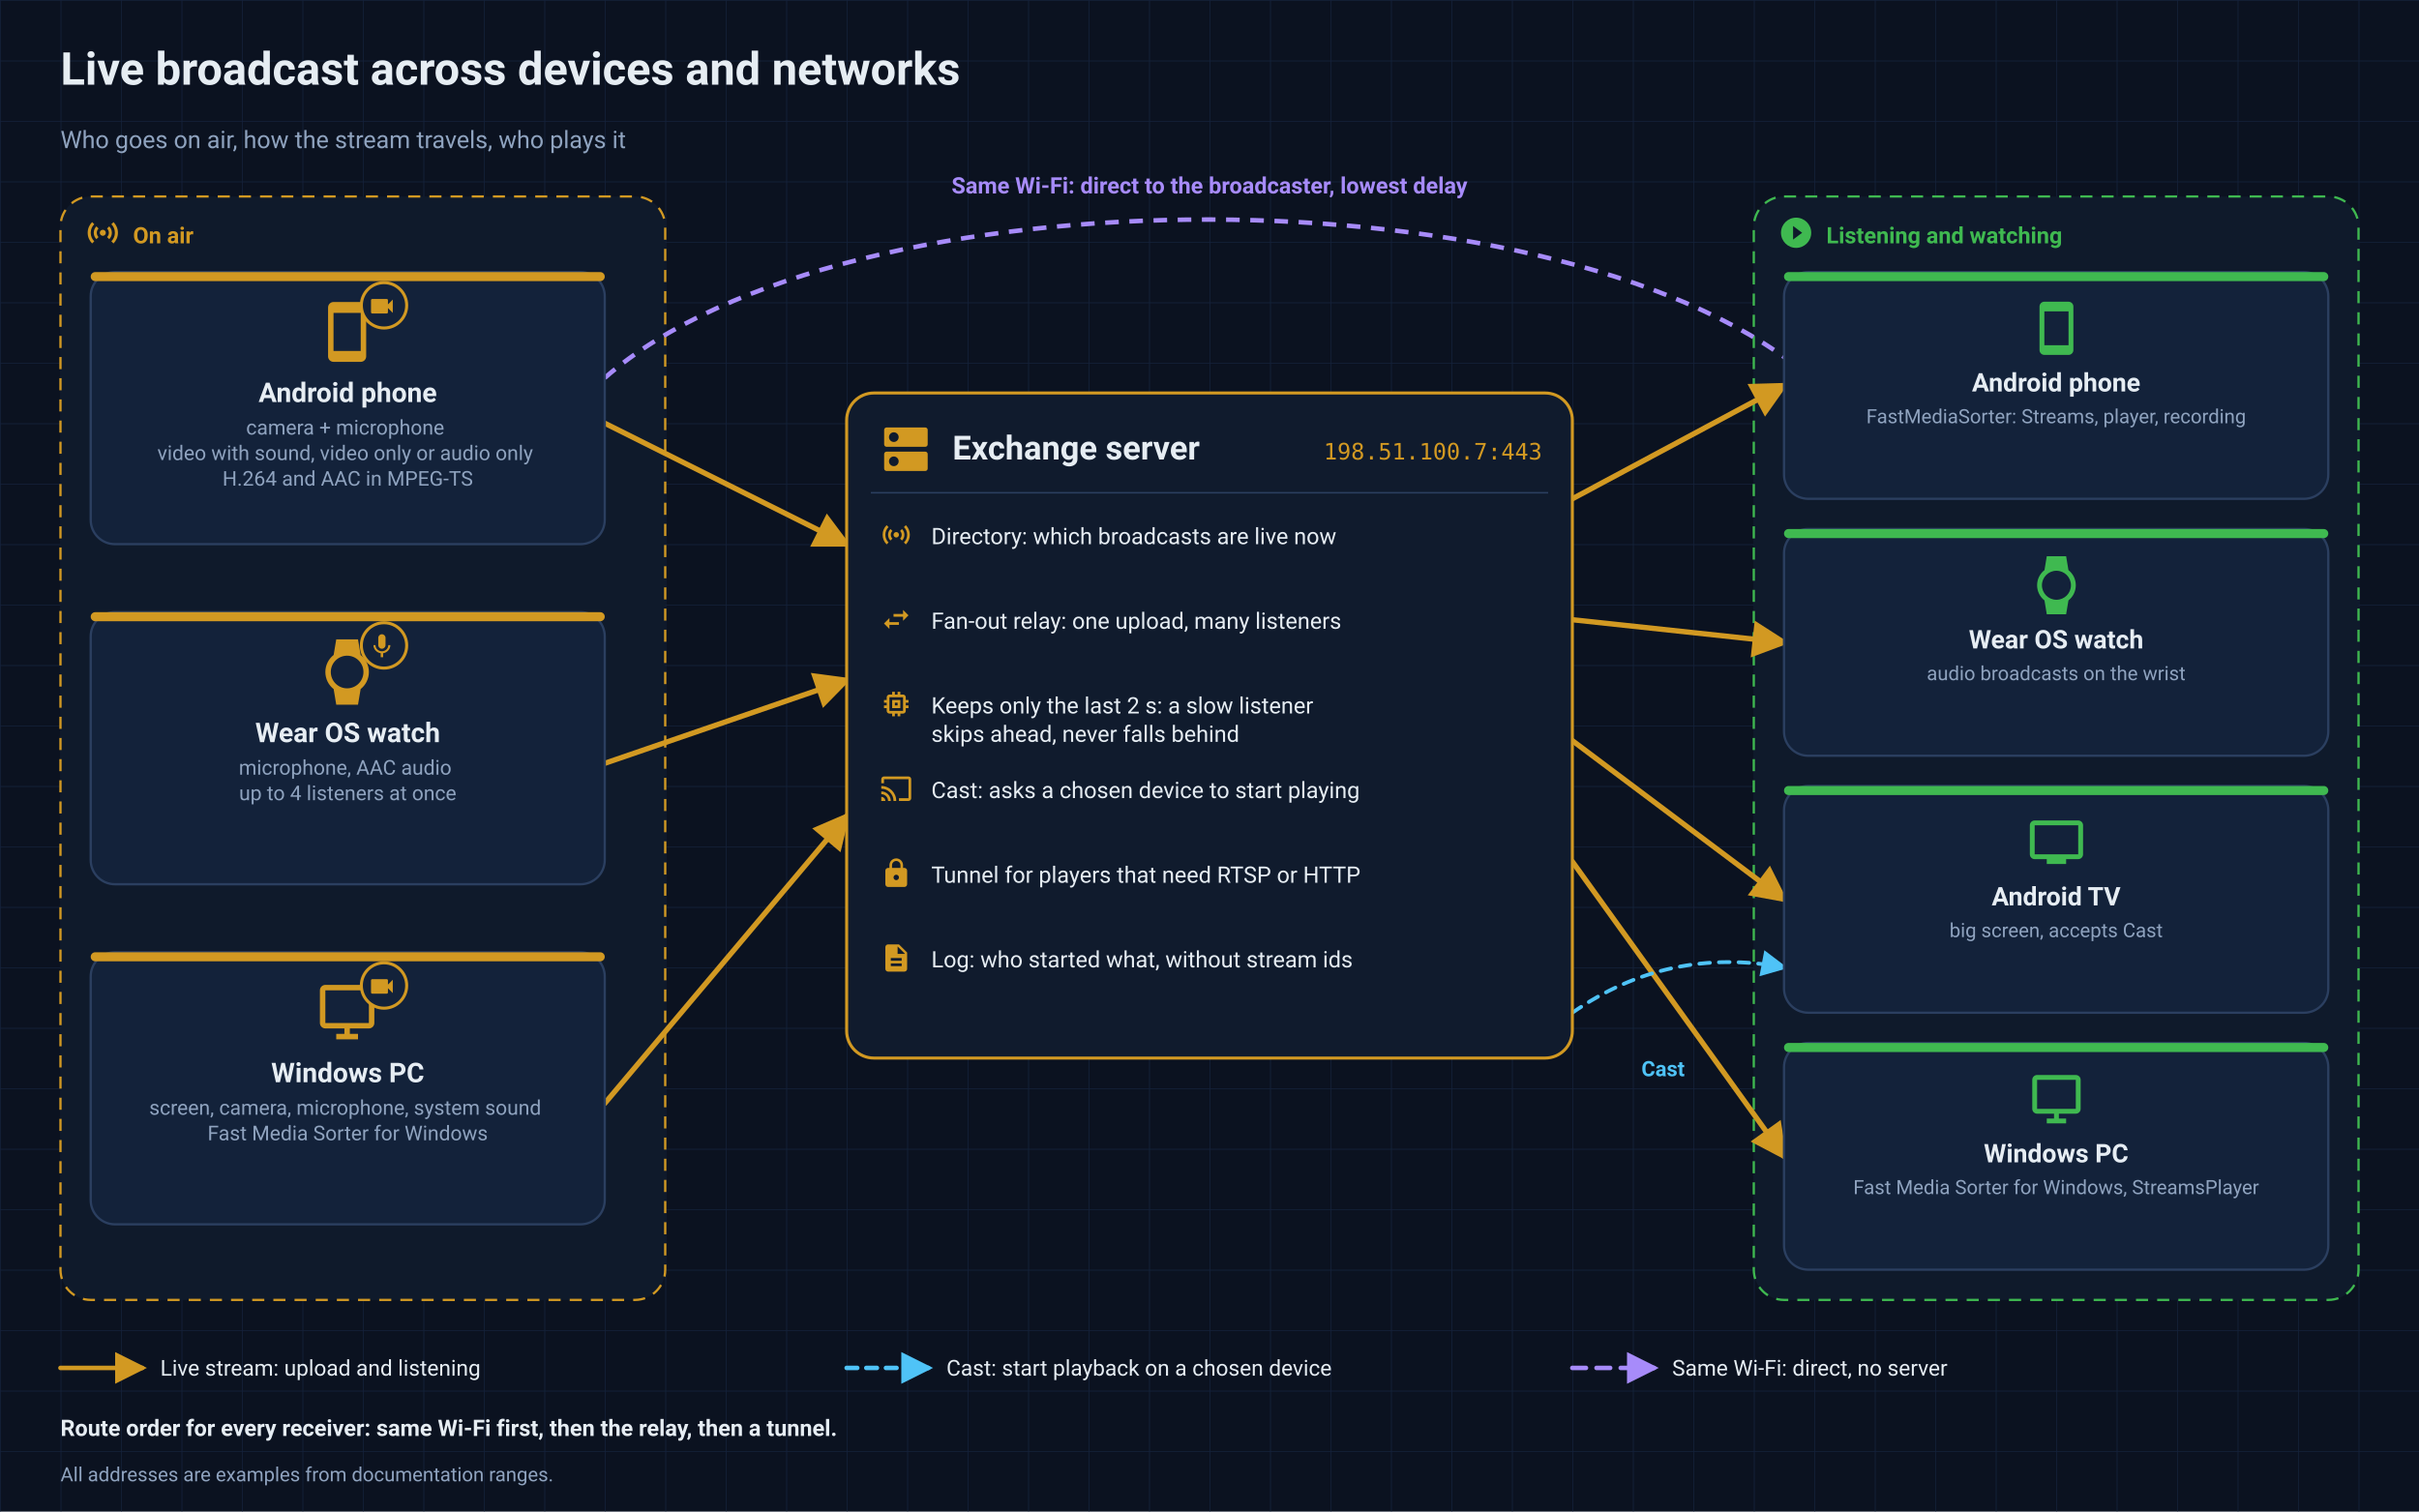
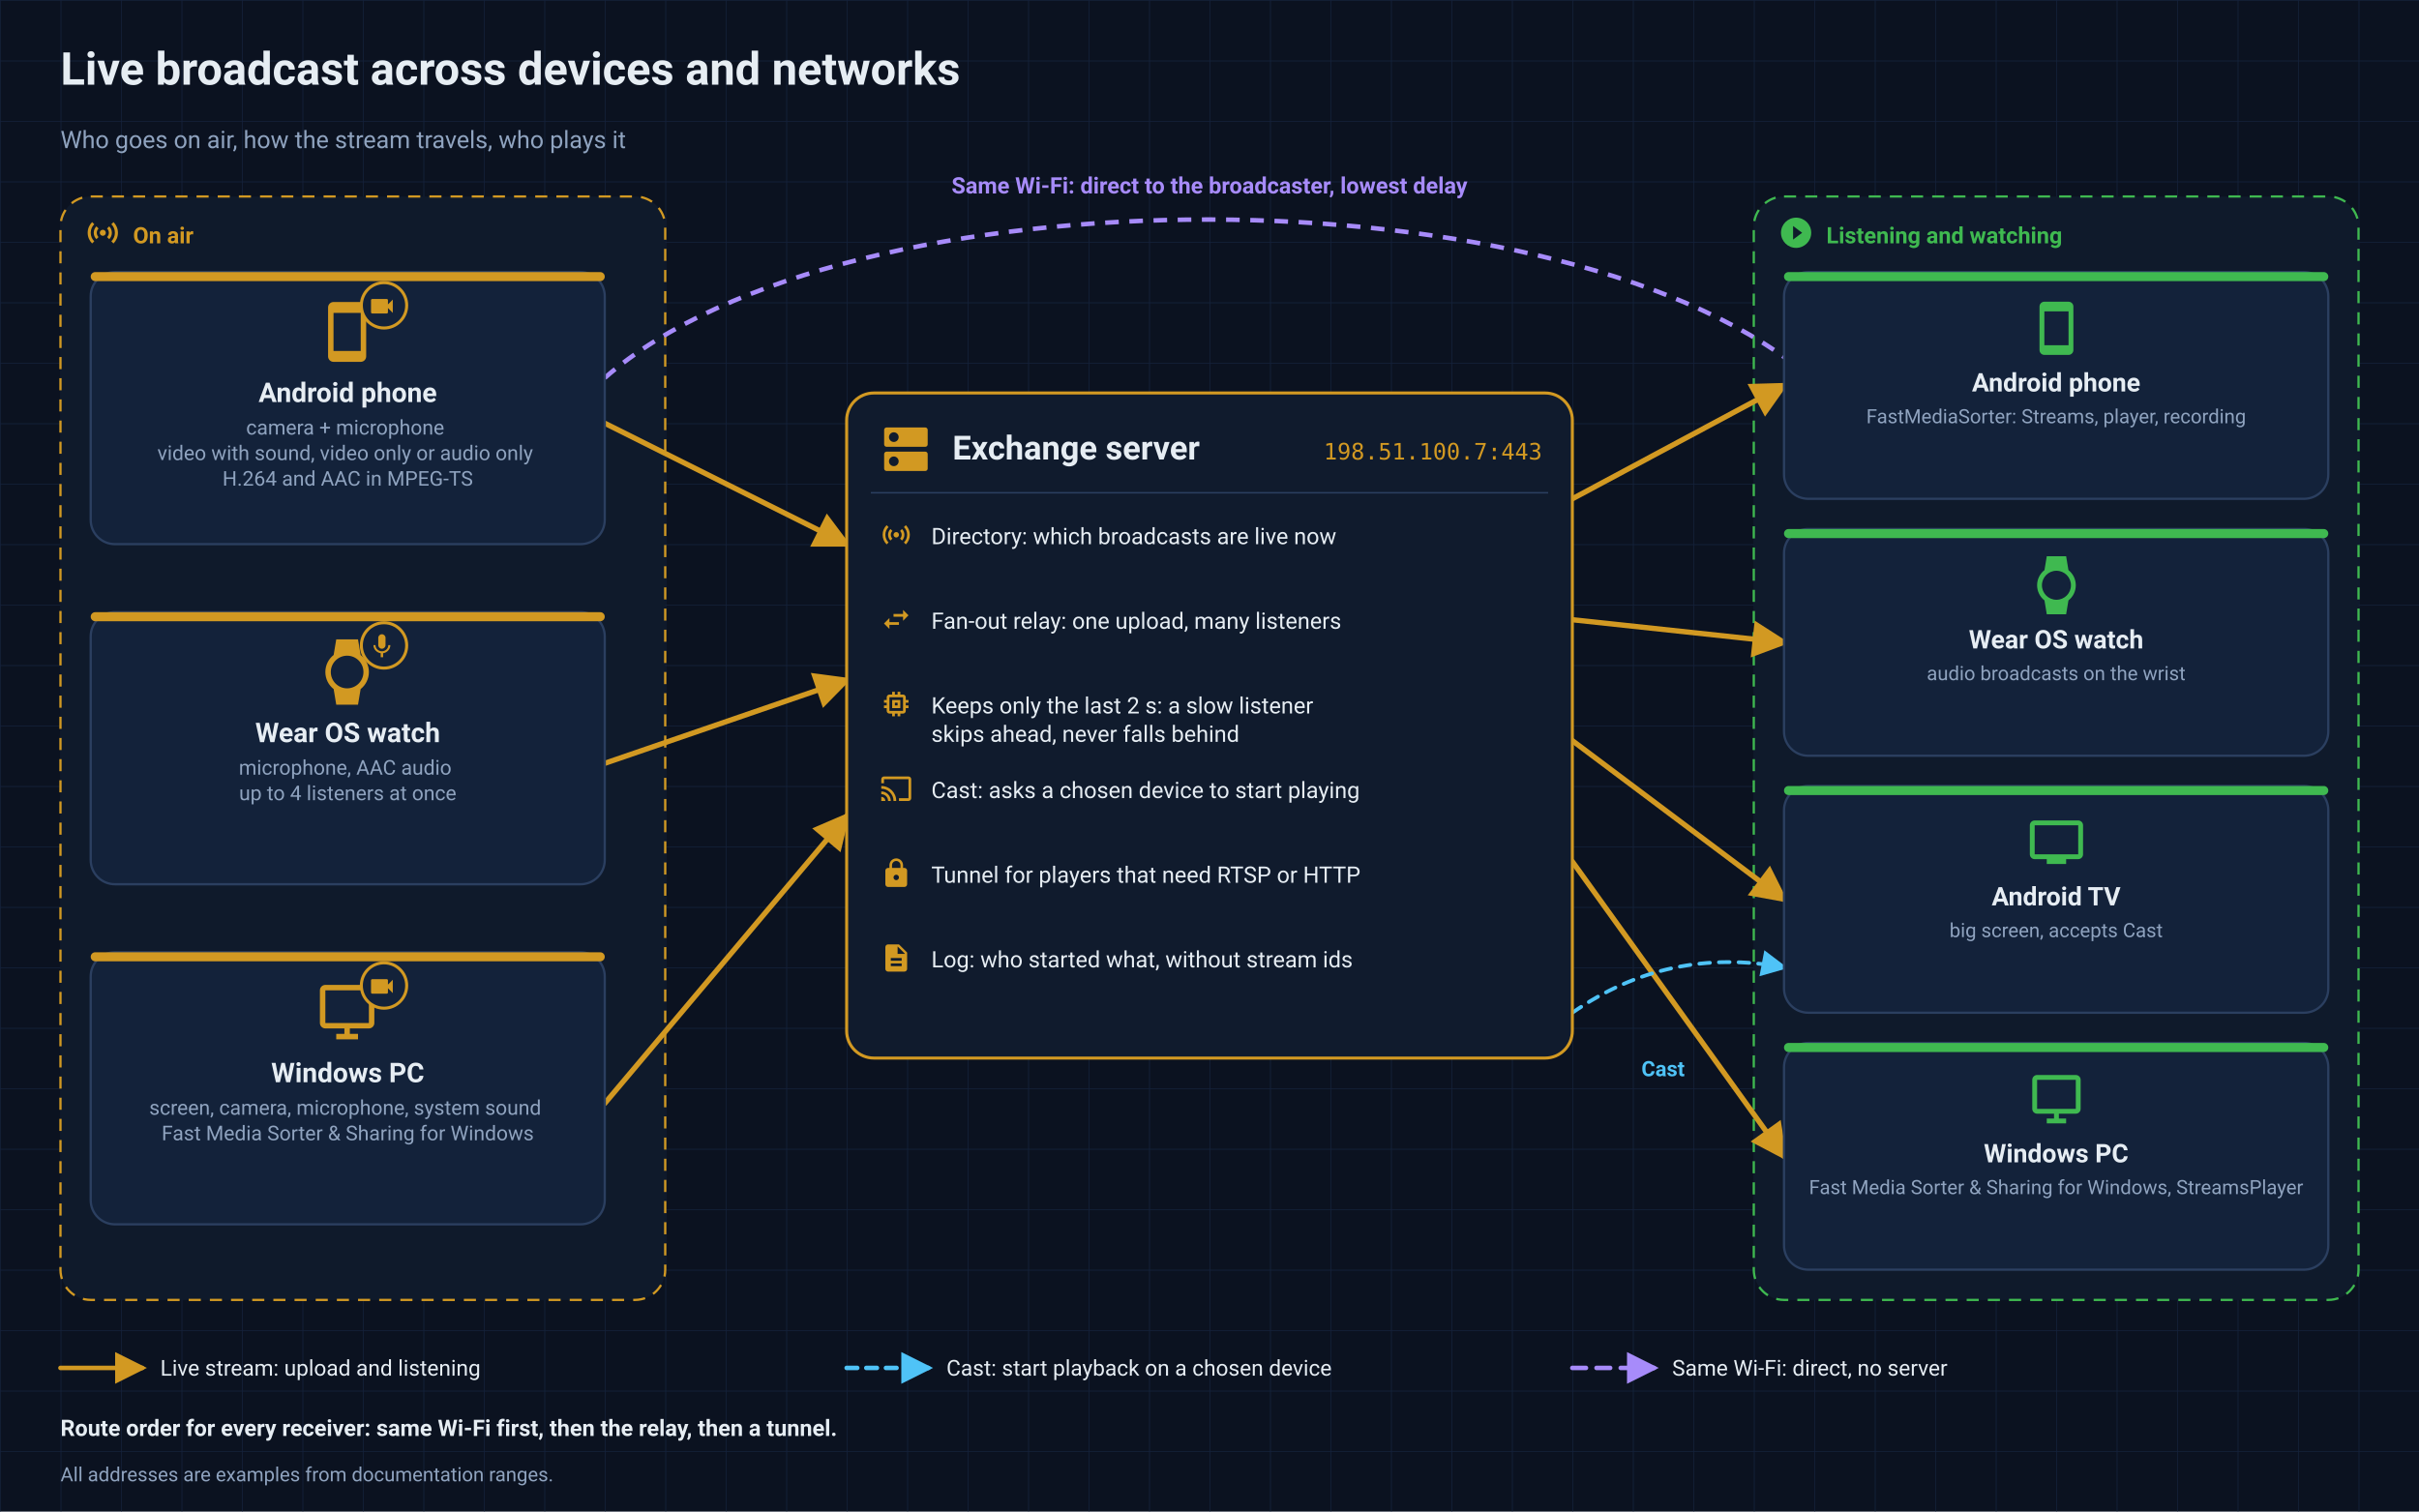
<svg xmlns="http://www.w3.org/2000/svg" viewBox="0 0 1600 1000" width="1600" height="1000" role="img" aria-labelledby="t d" lang="en">
  <defs>
    <marker id="arr-control" viewBox="0 0 10 10" refX="8.5" refY="5" markerWidth="7" markerHeight="7" orient="auto">
      <path d="M0 0L10 5L0 10z" fill="#4fc3f7" />
    </marker>
    <marker id="arr-control-s" viewBox="0 0 10 10" refX="1.5" refY="5" markerWidth="7" markerHeight="7" orient="auto">
      <path d="M10 0L0 5L10 10z" fill="#4fc3f7" />
    </marker>
    <marker id="arr-tunnel" viewBox="0 0 10 10" refX="8.5" refY="5" markerWidth="7" markerHeight="7" orient="auto">
      <path d="M0 0L10 5L0 10z" fill="#3fb950" />
    </marker>
    <marker id="arr-tunnel-s" viewBox="0 0 10 10" refX="1.5" refY="5" markerWidth="7" markerHeight="7" orient="auto">
      <path d="M10 0L0 5L10 10z" fill="#3fb950" />
    </marker>
    <marker id="arr-media" viewBox="0 0 10 10" refX="8.5" refY="5" markerWidth="7" markerHeight="7" orient="auto">
      <path d="M0 0L10 5L0 10z" fill="#d29922" />
    </marker>
    <marker id="arr-media-s" viewBox="0 0 10 10" refX="1.5" refY="5" markerWidth="7" markerHeight="7" orient="auto">
      <path d="M10 0L0 5L10 10z" fill="#d29922" />
    </marker>
    <marker id="arr-lan" viewBox="0 0 10 10" refX="8.5" refY="5" markerWidth="7" markerHeight="7" orient="auto">
      <path d="M0 0L10 5L0 10z" fill="#a78bfa" />
    </marker>
    <marker id="arr-lan-s" viewBox="0 0 10 10" refX="1.5" refY="5" markerWidth="7" markerHeight="7" orient="auto">
      <path d="M10 0L0 5L10 10z" fill="#a78bfa" />
    </marker>
    <marker id="arr-danger" viewBox="0 0 10 10" refX="8.5" refY="5" markerWidth="7" markerHeight="7" orient="auto">
      <path d="M0 0L10 5L0 10z" fill="#f87171" />
    </marker>
    <marker id="arr-danger-s" viewBox="0 0 10 10" refX="1.5" refY="5" markerWidth="7" markerHeight="7" orient="auto">
      <path d="M10 0L0 5L10 10z" fill="#f87171" />
    </marker>
    <marker id="arr-server" viewBox="0 0 10 10" refX="8.5" refY="5" markerWidth="7" markerHeight="7" orient="auto">
      <path d="M0 0L10 5L0 10z" fill="#2dd4bf" />
    </marker>
    <marker id="arr-server-s" viewBox="0 0 10 10" refX="1.5" refY="5" markerWidth="7" markerHeight="7" orient="auto">
      <path d="M10 0L0 5L10 10z" fill="#2dd4bf" />
    </marker>
    <marker id="arr-muted" viewBox="0 0 10 10" refX="8.5" refY="5" markerWidth="7" markerHeight="7" orient="auto">
      <path d="M0 0L10 5L0 10z" fill="#8fa3bf" />
    </marker>
    <marker id="arr-muted-s" viewBox="0 0 10 10" refX="1.5" refY="5" markerWidth="7" markerHeight="7" orient="auto">
      <path d="M10 0L0 5L10 10z" fill="#8fa3bf" />
    </marker>
    <marker id="arr-text" viewBox="0 0 10 10" refX="8.5" refY="5" markerWidth="7" markerHeight="7" orient="auto">
      <path d="M0 0L10 5L0 10z" fill="#e6edf3" />
    </marker>
    <marker id="arr-text-s" viewBox="0 0 10 10" refX="1.5" refY="5" markerWidth="7" markerHeight="7" orient="auto">
      <path d="M10 0L0 5L10 10z" fill="#e6edf3" />
    </marker>
    <filter id="soft" x="-20%" y="-20%" width="140%" height="140%">
      <feDropShadow dx="0" dy="4" stdDeviation="8" flood-color="#000" flood-opacity="0.18" />
    </filter>
    <filter id="glow" x="-50%" y="-50%" width="200%" height="200%">
      <feGaussianBlur stdDeviation="14" />
    </filter>
    <pattern id="grid" width="40" height="40" patternUnits="userSpaceOnUse">
      <path d="M40 0H0V40" fill="none" stroke="#14213a" stroke-width="1" />
    </pattern>
  </defs>
  <rect width="1600" height="1000" fill="#0b1220" />
  <rect width="1600" height="1000" fill="url(#grid)" />
  <text x="40" y="56" font-family="'Segoe UI', Roboto, 'Noto Sans', 'Helvetica Neue', Arial, sans-serif" font-size="30" font-weight="700" fill="#e6edf3" text-anchor="start">
    <tspan x="40" dy="0">Live broadcast across devices and networks</tspan>
  </text>
  <text x="40" y="98" font-family="'Segoe UI', Roboto, 'Noto Sans', 'Helvetica Neue', Arial, sans-serif" font-size="16" font-weight="400" fill="#8fa3bf" text-anchor="start">
    <tspan x="40" dy="0">Who goes on air, how the stream travels, who plays it</tspan>
  </text>
  <g>
    <rect x="40" y="130" width="400" height="730" rx="20" fill="#0f1a2b" stroke="#d29922" stroke-width="1.5" stroke-dasharray="8 6" />
    <g transform="translate(56 142) scale(1)">
      <path d="M7.76 16.24C6.67 15.16 6 13.66 6 12s.67-3.16 1.76-4.24l1.42 1.42C8.45 9.9 8 10.9 8 12c0 1.1.45 2.1 1.17 2.83l-1.41 1.41zm8.48 0C17.33 15.16 18 13.66 18 12s-.67-3.16-1.76-4.24l-1.42 1.42C15.55 9.9 16 10.9 16 12c0 1.1-.45 2.1-1.17 2.83l1.41 1.41zM12 10c-1.1 0-2 .9-2 2s.9 2 2 2 2-.9 2-2-.9-2-2-2zm8 2c0 2.21-.9 4.21-2.35 5.65l1.42 1.42C20.88 17.26 22 14.76 22 12s-1.12-5.26-2.93-7.070l-1.42 1.42C19.1 7.79 20 9.79 20 12zM6.35 6.35L4.93 4.93C3.12 6.74 2 9.24 2 12s1.12 5.26 2.93 7.07l1.42-1.42C4.9 16.21 4 14.21 4 12s.9-4.21 2.35-5.65z" fill="#d29922" />
    </g>
    <text x="88" y="161" font-family="'Segoe UI', Roboto, 'Noto Sans', 'Helvetica Neue', Arial, sans-serif" font-size="15" font-weight="600" fill="#d29922" text-anchor="start">
      <tspan x="88" dy="0">On air</tspan>
    </text>
  </g>
  <g>
    <rect x="1160" y="130" width="400" height="730" rx="20" fill="#0f1a2b" stroke="#3fb950" stroke-width="1.5" stroke-dasharray="8 6" />
    <g transform="translate(1176 142) scale(1)">
      <path d="M12 2C6.48 2 2 6.48 2 12s4.48 10 10 10 10-4.48 10-10S17.52 2 12 2zm-2 14.5v-9l6 4.5-6 4.5z" fill="#3fb950" />
    </g>
    <text x="1208" y="161" font-family="'Segoe UI', Roboto, 'Noto Sans', 'Helvetica Neue', Arial, sans-serif" font-size="15" font-weight="600" fill="#3fb950" text-anchor="start">
      <tspan x="1208" dy="0">Listening and watching</tspan>
    </text>
  </g>
  <path d="M400 250 C 560 110, 1040 110, 1200 252" fill="none" stroke="#a78bfa" stroke-width="3" stroke-dasharray="9 7" marker-end="url(#arr-lan)" />
  <text x="800" y="128" font-family="'Segoe UI', Roboto, 'Noto Sans', 'Helvetica Neue', Arial, sans-serif" font-size="15" font-weight="600" fill="#a78bfa" text-anchor="middle">
    <tspan x="800" dy="0">Same Wi-Fi: direct to the broadcaster, lowest delay</tspan>
  </text>
  <path d="M400 280 L560 360" fill="none" stroke="#d29922" stroke-width="3.5" stroke-linecap="round" stroke-linejoin="round" marker-end="url(#arr-media)" />
  <path d="M400 505 L560 450" fill="none" stroke="#d29922" stroke-width="3.5" stroke-linecap="round" stroke-linejoin="round" marker-end="url(#arr-media)" />
  <path d="M400 730 L560 540" fill="none" stroke="#d29922" stroke-width="3.5" stroke-linecap="round" stroke-linejoin="round" marker-end="url(#arr-media)" />
  <path d="M1040 330 L1180 255" fill="none" stroke="#d29922" stroke-width="3.5" stroke-linecap="round" stroke-linejoin="round" marker-end="url(#arr-media)" />
  <path d="M1040 410 L1180 425" fill="none" stroke="#d29922" stroke-width="3.5" stroke-linecap="round" stroke-linejoin="round" marker-end="url(#arr-media)" />
  <path d="M1040 490 L1180 595" fill="none" stroke="#d29922" stroke-width="3.5" stroke-linecap="round" stroke-linejoin="round" marker-end="url(#arr-media)" />
  <path d="M1040 570 L1180 765" fill="none" stroke="#d29922" stroke-width="3.5" stroke-linecap="round" stroke-linejoin="round" marker-end="url(#arr-media)" />
  <path d="M1040 670 Q1103.7 625.7 1180 640" fill="none" stroke="#4fc3f7" stroke-width="2.5" stroke-linecap="round" stroke-linejoin="round" stroke-dasharray="7 6" marker-end="url(#arr-control)" />
  <text x="1100" y="712" font-family="'Segoe UI', Roboto, 'Noto Sans', 'Helvetica Neue', Arial, sans-serif" font-size="14" font-weight="600" fill="#4fc3f7" text-anchor="middle">
    <tspan x="1100" dy="0">Cast</tspan>
  </text>
  <g>
    <rect x="560" y="260" width="480" height="440" rx="18" fill="#101b2d" stroke="#d29922" stroke-width="2" />
    <g transform="translate(580 278) scale(1.6)">
      <path d="M20 13H4c-.55 0-1 .45-1 1v6c0 .55.45 1 1 1h16c.55 0 1-.45 1-1v-6c0-.55-.45-1-1-1zM7 19c-1.1 0-2-.9-2-2s.9-2 2-2 2 .9 2 2-.9 2-2 2zM20 3H4c-.55 0-1 .45-1 1v6c0 .55.45 1 1 1h16c.55 0 1-.45 1-1V4c0-.55-.45-1-1-1zM7 9c-1.1 0-2-.9-2-2s.9-2 2-2 2 .9 2 2-.9 2-2 2z" fill="#d29922" />
    </g>
    <text x="630" y="304" font-family="'Segoe UI', Roboto, 'Noto Sans', 'Helvetica Neue', Arial, sans-serif" font-size="22" font-weight="700" fill="#e6edf3" text-anchor="start">
      <tspan x="630" dy="0">Exchange server</tspan>
    </text>
    <text x="1020" y="304" font-family="Consolas, 'Roboto Mono', 'DejaVu Sans Mono', monospace" font-size="15" font-weight="400" fill="#d29922" text-anchor="end">
      <tspan x="1020" dy="0">198.51.100.7:443</tspan>
    </text>
    <line x1="576" y1="326" x2="1024" y2="326" stroke="#2b3f60" stroke-width="1" />
    <g transform="translate(582 343) scale(0.9)">
      <path d="M7.76 16.24C6.67 15.16 6 13.66 6 12s.67-3.16 1.76-4.24l1.42 1.42C8.45 9.9 8 10.9 8 12c0 1.1.45 2.1 1.17 2.83l-1.41 1.41zm8.48 0C17.33 15.16 18 13.66 18 12s-.67-3.16-1.76-4.24l-1.42 1.42C15.55 9.9 16 10.9 16 12c0 1.1-.45 2.1-1.17 2.83l1.41 1.41zM12 10c-1.1 0-2 .9-2 2s.9 2 2 2 2-.9 2-2-.9-2-2-2zm8 2c0 2.21-.9 4.21-2.35 5.65l1.42 1.42C20.88 17.26 22 14.76 22 12s-1.12-5.26-2.93-7.070l-1.42 1.42C19.1 7.79 20 9.79 20 12zM6.35 6.35L4.93 4.93C3.12 6.74 2 9.24 2 12s1.12 5.26 2.93 7.07l1.42-1.42C4.9 16.21 4 14.21 4 12s.9-4.21 2.35-5.65z" fill="#d29922" />
    </g>
    <text x="616" y="360" font-family="'Segoe UI', Roboto, 'Noto Sans', 'Helvetica Neue', Arial, sans-serif" font-size="15" font-weight="400" fill="#e6edf3" text-anchor="start">
      <tspan x="616" dy="0">Directory: which broadcasts are live now</tspan>
    </text>
    <g transform="translate(582 399) scale(0.9)">
      <path d="M6.99 11L3 15l3.99 4v-3H14v-2H6.99v-3zM21 9l-3.99-4v3H10v2h7.01v3L21 9z" fill="#d29922" />
    </g>
    <text x="616" y="416" font-family="'Segoe UI', Roboto, 'Noto Sans', 'Helvetica Neue', Arial, sans-serif" font-size="15" font-weight="400" fill="#e6edf3" text-anchor="start">
      <tspan x="616" dy="0">Fan-out relay: one upload, many listeners</tspan>
    </text>
    <g transform="translate(582 455) scale(0.9)">
      <path d="M15 9H9v6h6V9zm-2 4h-2v-2h2v2zm8-2V9h-2V7c0-1.1-.9-2-2-2h-2V3h-2v2h-2V3H9v2H7c-1.1 0-2 .9-2 2v2H3v2h2v2H3v2h2v2c0 1.1.9 2 2 2h2v2h2v-2h2v2h2v-2h2c1.1 0 2-.9 2-2v-2h2v-2h-2v-2h2zm-4 6H7V7h10v10z" fill="#d29922" />
    </g>
    <text x="616" y="472" font-family="'Segoe UI', Roboto, 'Noto Sans', 'Helvetica Neue', Arial, sans-serif" font-size="15" font-weight="400" fill="#e6edf3" text-anchor="start">
      <tspan x="616" dy="0">Keeps only the last 2 s: a slow listener</tspan>
      <tspan x="616" dy="18.8">skips ahead, never falls behind</tspan>
    </text>
    <g transform="translate(582 511) scale(0.9)">
      <path d="M21 3H3c-1.1 0-2 .9-2 2v3h2V5h18v14h-7v2h7c1.1 0 2-.9 2-2V5c0-1.1-.9-2-2-2zM1 18v3h3c0-1.66-1.34-3-3-3zm0-4v2c2.76 0 5 2.24 5 5h2c0-3.87-3.13-7-7-7zm0-4v2c4.97 0 9 4.03 9 9h2c0-6.08-4.93-11-11-11z" fill="#d29922" />
    </g>
    <text x="616" y="528" font-family="'Segoe UI', Roboto, 'Noto Sans', 'Helvetica Neue', Arial, sans-serif" font-size="15" font-weight="400" fill="#e6edf3" text-anchor="start">
      <tspan x="616" dy="0">Cast: asks a chosen device to start playing</tspan>
    </text>
    <g transform="translate(582 567) scale(0.9)">
      <path d="M18 8h-1V6c0-2.76-2.24-5-5-5S7 3.24 7 6v2H6c-1.1 0-2 .9-2 2v10c0 1.1.9 2 2 2h12c1.1 0 2-.9 2-2V10c0-1.1-.9-2-2-2zm-6 9c-1.1 0-2-.9-2-2s.9-2 2-2 2 .9 2 2-.9 2-2 2zm3.1-9H8.9V6c0-1.71 1.39-3.1 3.1-3.1 1.71 0 3.1 1.39 3.1 3.1v2z" fill="#d29922" />
    </g>
    <text x="616" y="584" font-family="'Segoe UI', Roboto, 'Noto Sans', 'Helvetica Neue', Arial, sans-serif" font-size="15" font-weight="400" fill="#e6edf3" text-anchor="start">
      <tspan x="616" dy="0">Tunnel for players that need RTSP or HTTP</tspan>
    </text>
    <g transform="translate(582 623) scale(0.9)">
      <path d="M14 2H6c-1.1 0-1.99.9-1.99 2L4 20c0 1.1.89 2 1.99 2H18c1.1 0 2-.9 2-2V8l-6-6zm2 16H8v-2h8v2zm0-4H8v-2h8v2zm-3-5V3.5L18.5 9H13z" fill="#d29922" />
    </g>
    <text x="616" y="640" font-family="'Segoe UI', Roboto, 'Noto Sans', 'Helvetica Neue', Arial, sans-serif" font-size="15" font-weight="400" fill="#e6edf3" text-anchor="start">
      <tspan x="616" dy="0">Log: who started what, without stream ids</tspan>
    </text>
  </g>
  <g>
    <rect x="60" y="180" width="340" height="180" rx="16" fill="#13223a" stroke="#2b3f60" stroke-width="1.5" />
    <rect x="60" y="180" width="340" height="6" rx="3" fill="#d29922" stroke="none" stroke-width="1.5" />
    <g transform="translate(208 198) scale(1.8)">
      <path d="M17 1.01L7 1c-1.1 0-2 .9-2 2v18c0 1.1.9 2 2 2h10c1.1 0 2-.9 2-2V3c0-1.1-.9-1.99-2-1.99zM17 19H7V5h10v14z" fill="#d29922" />
    </g>
    <circle cx="254" cy="202" r="15" fill="#13223a" stroke="#d29922" stroke-width="2" />
    <g transform="translate(243 193) scale(0.8)">
      <path d="M17 10.5V7c0-.55-.45-1-1-1H4c-.55 0-1 .45-1 1v10c0 .55.45 1 1 1h12c.55 0 1-.45 1-1v-3.5l4 4v-11l-4 4z" fill="#d29922" />
    </g>
    <text x="230" y="266" font-family="'Segoe UI', Roboto, 'Noto Sans', 'Helvetica Neue', Arial, sans-serif" font-size="18" font-weight="600" fill="#e6edf3" text-anchor="middle">
      <tspan x="230" dy="0">Android phone</tspan>
    </text>
    <text x="230" y="287.5" font-family="'Segoe UI', Roboto, 'Noto Sans', 'Helvetica Neue', Arial, sans-serif" font-size="13.5" font-weight="400" fill="#8fa3bf" text-anchor="middle">
      <tspan x="230" dy="0">camera + microphone</tspan>
      <tspan x="230" dy="16.9">video with sound, video only or audio only</tspan>
      <tspan x="230" dy="16.9">H.264 and AAC in MPEG-TS</tspan>
    </text>
  </g>
  <g>
    <rect x="60" y="405" width="340" height="180" rx="16" fill="#13223a" stroke="#2b3f60" stroke-width="1.5" />
    <rect x="60" y="405" width="340" height="6" rx="3" fill="#d29922" stroke="none" stroke-width="1.5" />
    <g transform="translate(208 423) scale(1.8)">
      <path d="M20 12c0-2.54-1.19-4.81-3.04-6.27L16 0H8l-.95 5.73C5.19 7.19 4 9.45 4 12s1.19 4.81 3.05 6.27L8 24h8l.96-5.73C18.81 16.81 20 14.54 20 12zM6 12c0-3.31 2.69-6 6-6s6 2.69 6 6-2.69 6-6 6-6-2.69-6-6z" fill="#d29922" />
    </g>
    <circle cx="254" cy="427" r="15" fill="#13223a" stroke="#d29922" stroke-width="2" />
    <g transform="translate(243 418) scale(0.8)">
      <path d="M12 14c1.66 0 2.99-1.34 2.99-3L15 5c0-1.66-1.34-3-3-3S9 3.34 9 5v6c0 1.66 1.34 3 3 3zm5.3-3c0 3-2.54 5.1-5.3 5.1S6.7 14 6.7 11H5c0 3.41 2.72 6.23 6 6.72V21h2v-3.28c3.28-.48 6-3.3 6-6.72h-1.7z" fill="#d29922" />
    </g>
    <text x="230" y="491" font-family="'Segoe UI', Roboto, 'Noto Sans', 'Helvetica Neue', Arial, sans-serif" font-size="18" font-weight="600" fill="#e6edf3" text-anchor="middle">
      <tspan x="230" dy="0">Wear OS watch</tspan>
    </text>
    <text x="230" y="512.5" font-family="'Segoe UI', Roboto, 'Noto Sans', 'Helvetica Neue', Arial, sans-serif" font-size="13.5" font-weight="400" fill="#8fa3bf" text-anchor="middle">
      <tspan x="230" dy="0">microphone, AAC audio</tspan>
      <tspan x="230" dy="16.9">up to 4 listeners at once</tspan>
    </text>
  </g>
  <g>
    <rect x="60" y="630" width="340" height="180" rx="16" fill="#13223a" stroke="#2b3f60" stroke-width="1.5" />
    <rect x="60" y="630" width="340" height="6" rx="3" fill="#d29922" stroke="none" stroke-width="1.5" />
    <g transform="translate(208 648) scale(1.8)">
      <path d="M20 2H4c-1.1 0-2 .9-2 2v12c0 1.1.9 2 2 2h7v2H8v2h8v-2h-3v-2h7c1.1 0 2-.9 2-2V4c0-1.1-.9-2-2-2zm0 14H4V4h16v12z" fill="#d29922" />
    </g>
    <circle cx="254" cy="652" r="15" fill="#13223a" stroke="#d29922" stroke-width="2" />
    <g transform="translate(243 643) scale(0.8)">
      <path d="M17 10.5V7c0-.55-.45-1-1-1H4c-.55 0-1 .45-1 1v10c0 .55.45 1 1 1h12c.55 0 1-.45 1-1v-3.5l4 4v-11l-4 4z" fill="#d29922" />
    </g>
    <text x="230" y="716" font-family="'Segoe UI', Roboto, 'Noto Sans', 'Helvetica Neue', Arial, sans-serif" font-size="18" font-weight="600" fill="#e6edf3" text-anchor="middle">
      <tspan x="230" dy="0">Windows PC</tspan>
    </text>
    <text x="230" y="737.5" font-family="'Segoe UI', Roboto, 'Noto Sans', 'Helvetica Neue', Arial, sans-serif" font-size="13.5" font-weight="400" fill="#8fa3bf" text-anchor="middle">
      <tspan x="230" dy="0">screen, camera, microphone, system sound</tspan>
-       <tspan x="230" dy="16.9">Fast Media Sorter for Windows</tspan>
+       <tspan x="230" dy="16.9">Fast Media Sorter &amp; Sharing for Windows</tspan>
    </text>
  </g>
  <g>
    <rect x="1180" y="180" width="360" height="150" rx="16" fill="#13223a" stroke="#2b3f60" stroke-width="1.5" />
    <rect x="1180" y="180" width="360" height="6" rx="3" fill="#3fb950" stroke="none" stroke-width="1.5" />
    <g transform="translate(1341 198) scale(1.6)">
      <path d="M17 1.01L7 1c-1.1 0-2 .9-2 2v18c0 1.1.9 2 2 2h10c1.1 0 2-.9 2-2V3c0-1.1-.9-1.99-2-1.99zM17 19H7V5h10v14z" fill="#3fb950" />
    </g>
    <text x="1360" y="259" font-family="'Segoe UI', Roboto, 'Noto Sans', 'Helvetica Neue', Arial, sans-serif" font-size="17" font-weight="600" fill="#e6edf3" text-anchor="middle">
      <tspan x="1360" dy="0">Android phone</tspan>
    </text>
    <text x="1360" y="280" font-family="'Segoe UI', Roboto, 'Noto Sans', 'Helvetica Neue', Arial, sans-serif" font-size="13" font-weight="400" fill="#8fa3bf" text-anchor="middle">
      <tspan x="1360" dy="0">FastMediaSorter: Streams, player, recording</tspan>
    </text>
  </g>
  <g>
    <rect x="1180" y="350" width="360" height="150" rx="16" fill="#13223a" stroke="#2b3f60" stroke-width="1.5" />
    <rect x="1180" y="350" width="360" height="6" rx="3" fill="#3fb950" stroke="none" stroke-width="1.5" />
    <g transform="translate(1341 368) scale(1.6)">
      <path d="M20 12c0-2.54-1.19-4.81-3.04-6.27L16 0H8l-.95 5.73C5.19 7.19 4 9.45 4 12s1.19 4.81 3.05 6.27L8 24h8l.96-5.73C18.81 16.81 20 14.54 20 12zM6 12c0-3.31 2.69-6 6-6s6 2.69 6 6-2.69 6-6 6-6-2.69-6-6z" fill="#3fb950" />
    </g>
    <text x="1360" y="429" font-family="'Segoe UI', Roboto, 'Noto Sans', 'Helvetica Neue', Arial, sans-serif" font-size="17" font-weight="600" fill="#e6edf3" text-anchor="middle">
      <tspan x="1360" dy="0">Wear OS watch</tspan>
    </text>
    <text x="1360" y="450" font-family="'Segoe UI', Roboto, 'Noto Sans', 'Helvetica Neue', Arial, sans-serif" font-size="13" font-weight="400" fill="#8fa3bf" text-anchor="middle">
      <tspan x="1360" dy="0">audio broadcasts on the wrist</tspan>
    </text>
  </g>
  <g>
    <rect x="1180" y="520" width="360" height="150" rx="16" fill="#13223a" stroke="#2b3f60" stroke-width="1.5" />
    <rect x="1180" y="520" width="360" height="6" rx="3" fill="#3fb950" stroke="none" stroke-width="1.5" />
    <g transform="translate(1341 538) scale(1.6)">
      <path d="M21 3H3c-1.1 0-2 .9-2 2v12c0 1.1.9 2 2 2h5v2h8v-2h5c1.1 0 1.99-.9 1.99-2L23 5c0-1.1-.9-2-2-2zm0 14H3V5h18v12z" fill="#3fb950" />
    </g>
    <text x="1360" y="599" font-family="'Segoe UI', Roboto, 'Noto Sans', 'Helvetica Neue', Arial, sans-serif" font-size="17" font-weight="600" fill="#e6edf3" text-anchor="middle">
      <tspan x="1360" dy="0">Android TV</tspan>
    </text>
    <text x="1360" y="620" font-family="'Segoe UI', Roboto, 'Noto Sans', 'Helvetica Neue', Arial, sans-serif" font-size="13" font-weight="400" fill="#8fa3bf" text-anchor="middle">
      <tspan x="1360" dy="0">big screen, accepts Cast</tspan>
    </text>
  </g>
  <g>
    <rect x="1180" y="690" width="360" height="150" rx="16" fill="#13223a" stroke="#2b3f60" stroke-width="1.5" />
    <rect x="1180" y="690" width="360" height="6" rx="3" fill="#3fb950" stroke="none" stroke-width="1.5" />
    <g transform="translate(1341 708) scale(1.6)">
      <path d="M20 2H4c-1.1 0-2 .9-2 2v12c0 1.1.9 2 2 2h7v2H8v2h8v-2h-3v-2h7c1.1 0 2-.9 2-2V4c0-1.1-.9-2-2-2zm0 14H4V4h16v12z" fill="#3fb950" />
    </g>
    <text x="1360" y="769" font-family="'Segoe UI', Roboto, 'Noto Sans', 'Helvetica Neue', Arial, sans-serif" font-size="17" font-weight="600" fill="#e6edf3" text-anchor="middle">
      <tspan x="1360" dy="0">Windows PC</tspan>
    </text>
    <text x="1360" y="790" font-family="'Segoe UI', Roboto, 'Noto Sans', 'Helvetica Neue', Arial, sans-serif" font-size="13" font-weight="400" fill="#8fa3bf" text-anchor="middle">
-       <tspan x="1360" dy="0">Fast Media Sorter for Windows, StreamsPlayer</tspan>
+       <tspan x="1360" dy="0">Fast Media Sorter &amp; Sharing for Windows, StreamsPlayer</tspan>
    </text>
  </g>
  <path d="M40 905 L94 905" fill="none" stroke="#d29922" stroke-width="3" stroke-linecap="round" stroke-linejoin="round" marker-end="url(#arr-media)" />
  <text x="106" y="910.1" font-family="'Segoe UI', Roboto, 'Noto Sans', 'Helvetica Neue', Arial, sans-serif" font-size="14.5" font-weight="400" fill="#e6edf3" text-anchor="start">
    <tspan x="106" dy="0">Live stream: upload and listening</tspan>
  </text>
  <path d="M560 905 L614 905" fill="none" stroke="#4fc3f7" stroke-width="3" stroke-linecap="round" stroke-linejoin="round" stroke-dasharray="7 6" marker-end="url(#arr-control)" />
  <text x="626" y="910.1" font-family="'Segoe UI', Roboto, 'Noto Sans', 'Helvetica Neue', Arial, sans-serif" font-size="14.5" font-weight="400" fill="#e6edf3" text-anchor="start">
    <tspan x="626" dy="0">Cast: start playback on a chosen device</tspan>
  </text>
  <path d="M1040 905 L1094 905" fill="none" stroke="#a78bfa" stroke-width="3" stroke-linecap="round" stroke-linejoin="round" stroke-dasharray="9 7" marker-end="url(#arr-lan)" />
  <text x="1106" y="910.1" font-family="'Segoe UI', Roboto, 'Noto Sans', 'Helvetica Neue', Arial, sans-serif" font-size="14.5" font-weight="400" fill="#e6edf3" text-anchor="start">
    <tspan x="1106" dy="0">Same Wi-Fi: direct, no server</tspan>
  </text>
  <text x="40" y="950" font-family="'Segoe UI', Roboto, 'Noto Sans', 'Helvetica Neue', Arial, sans-serif" font-size="15" font-weight="600" fill="#e6edf3" text-anchor="start">
    <tspan x="40" dy="0">Route order for every receiver: same Wi-Fi first, then the relay, then a tunnel.</tspan>
  </text>
  <text x="40" y="980" font-family="'Segoe UI', Roboto, 'Noto Sans', 'Helvetica Neue', Arial, sans-serif" font-size="13" font-weight="400" fill="#8fa3bf" text-anchor="start">
    <tspan x="40" dy="0">All addresses are examples from documentation ranges.</tspan>
  </text>
</svg>
